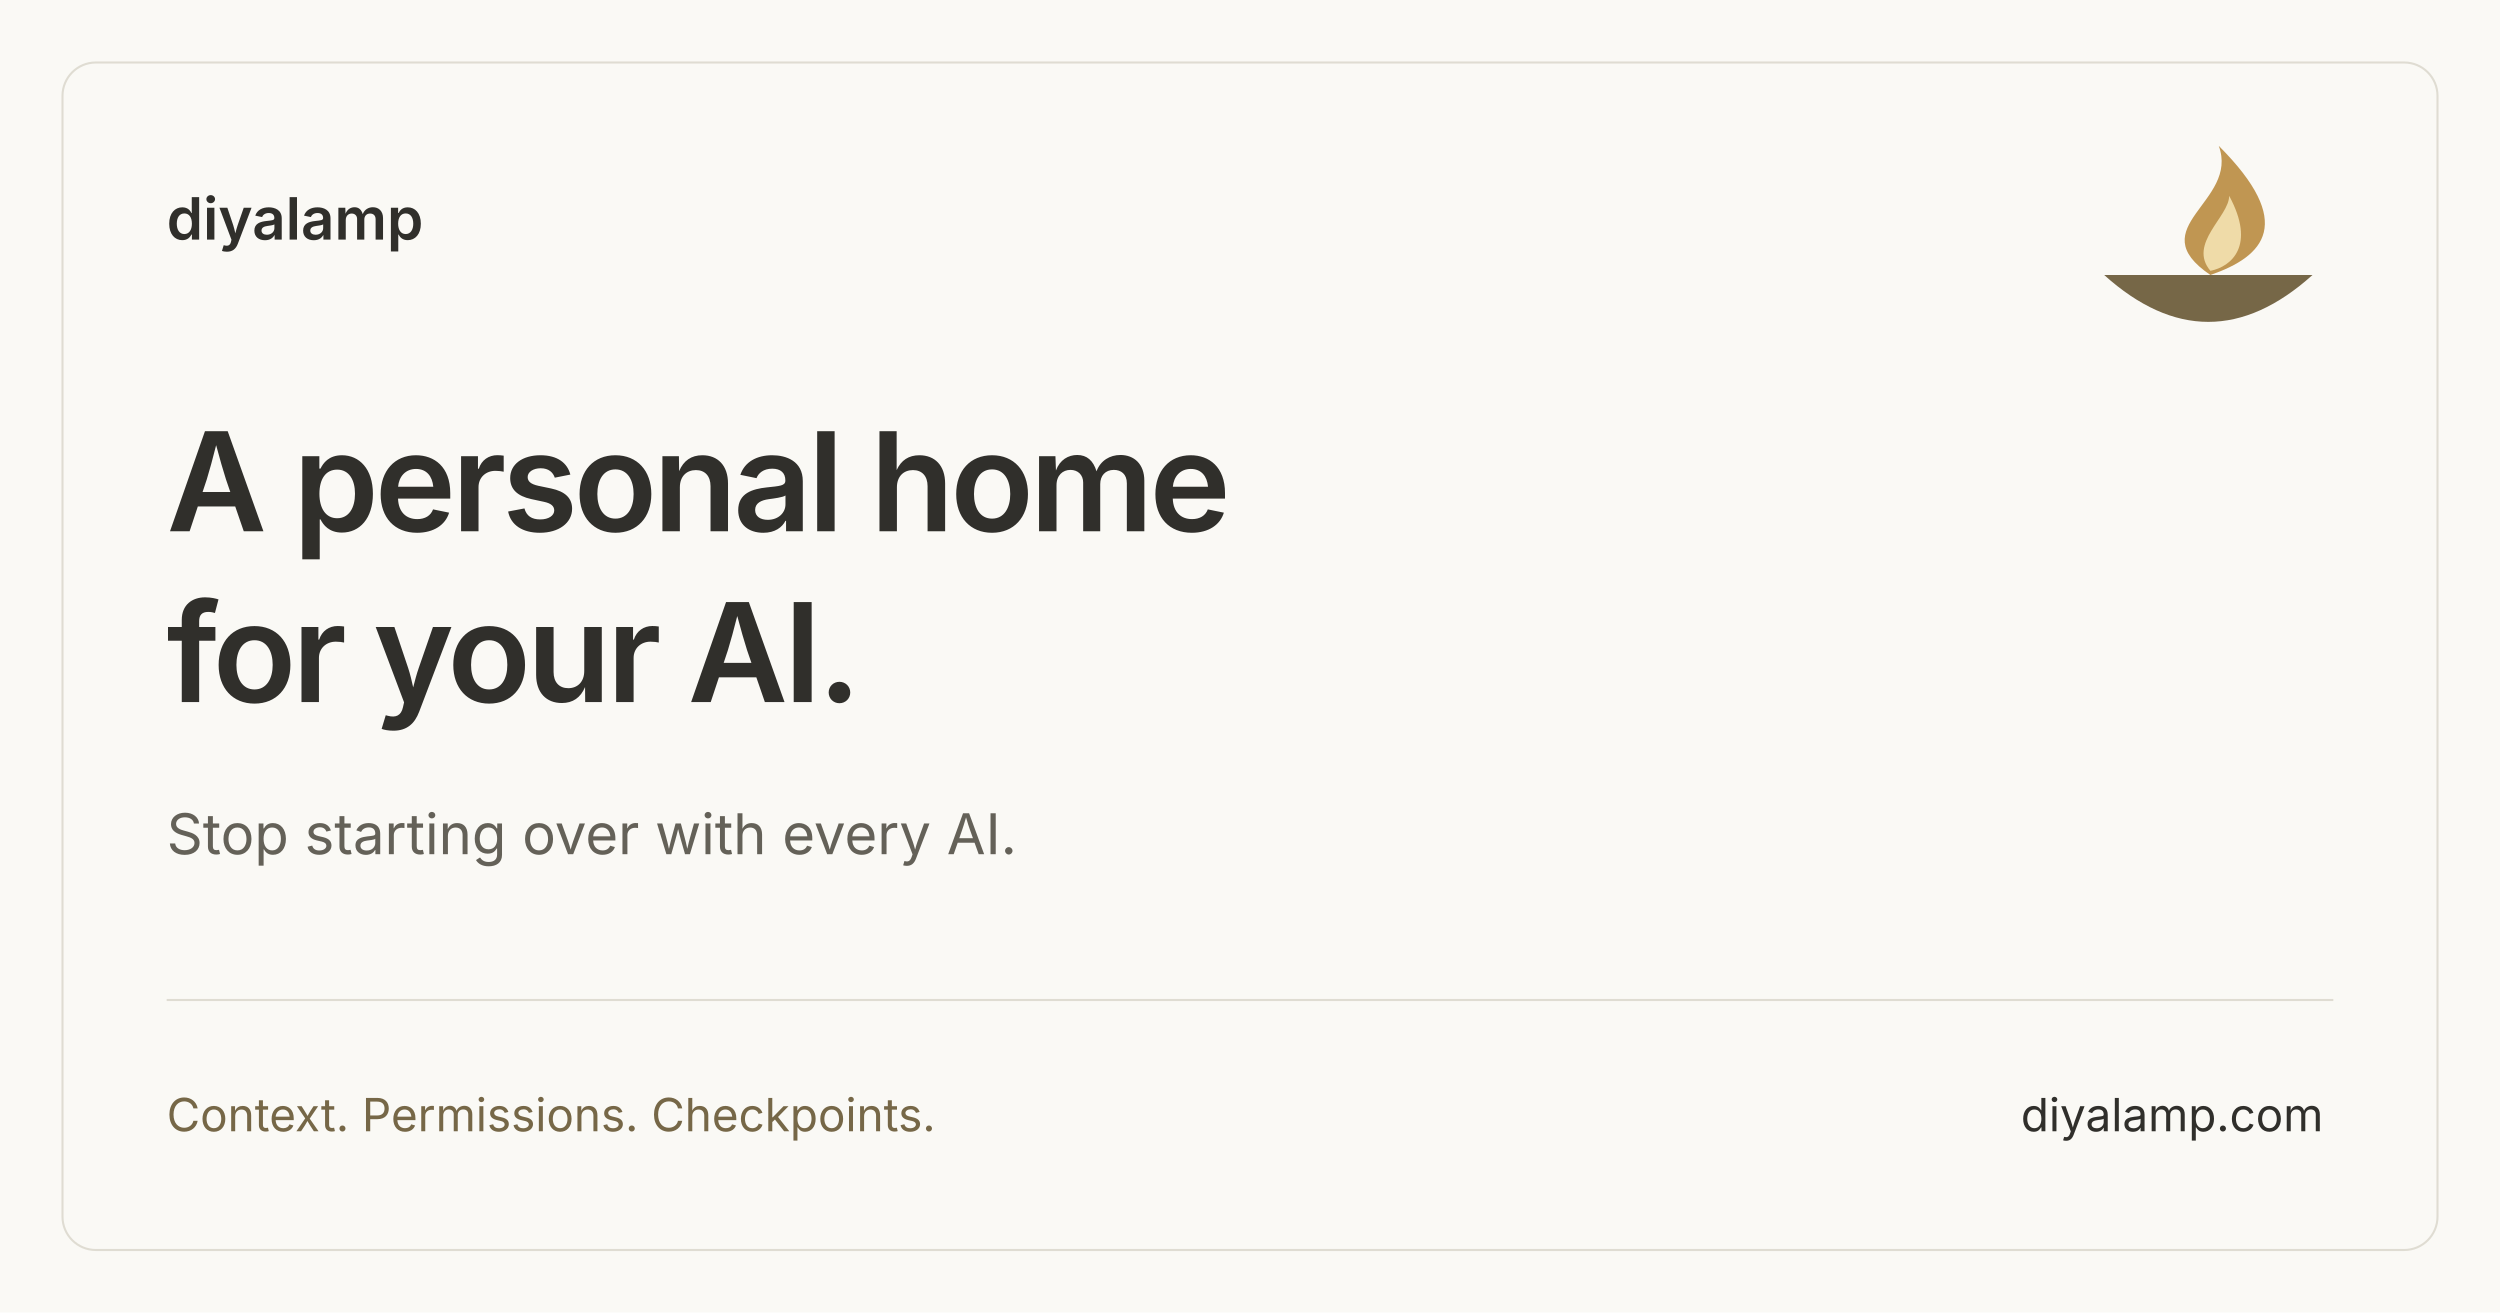
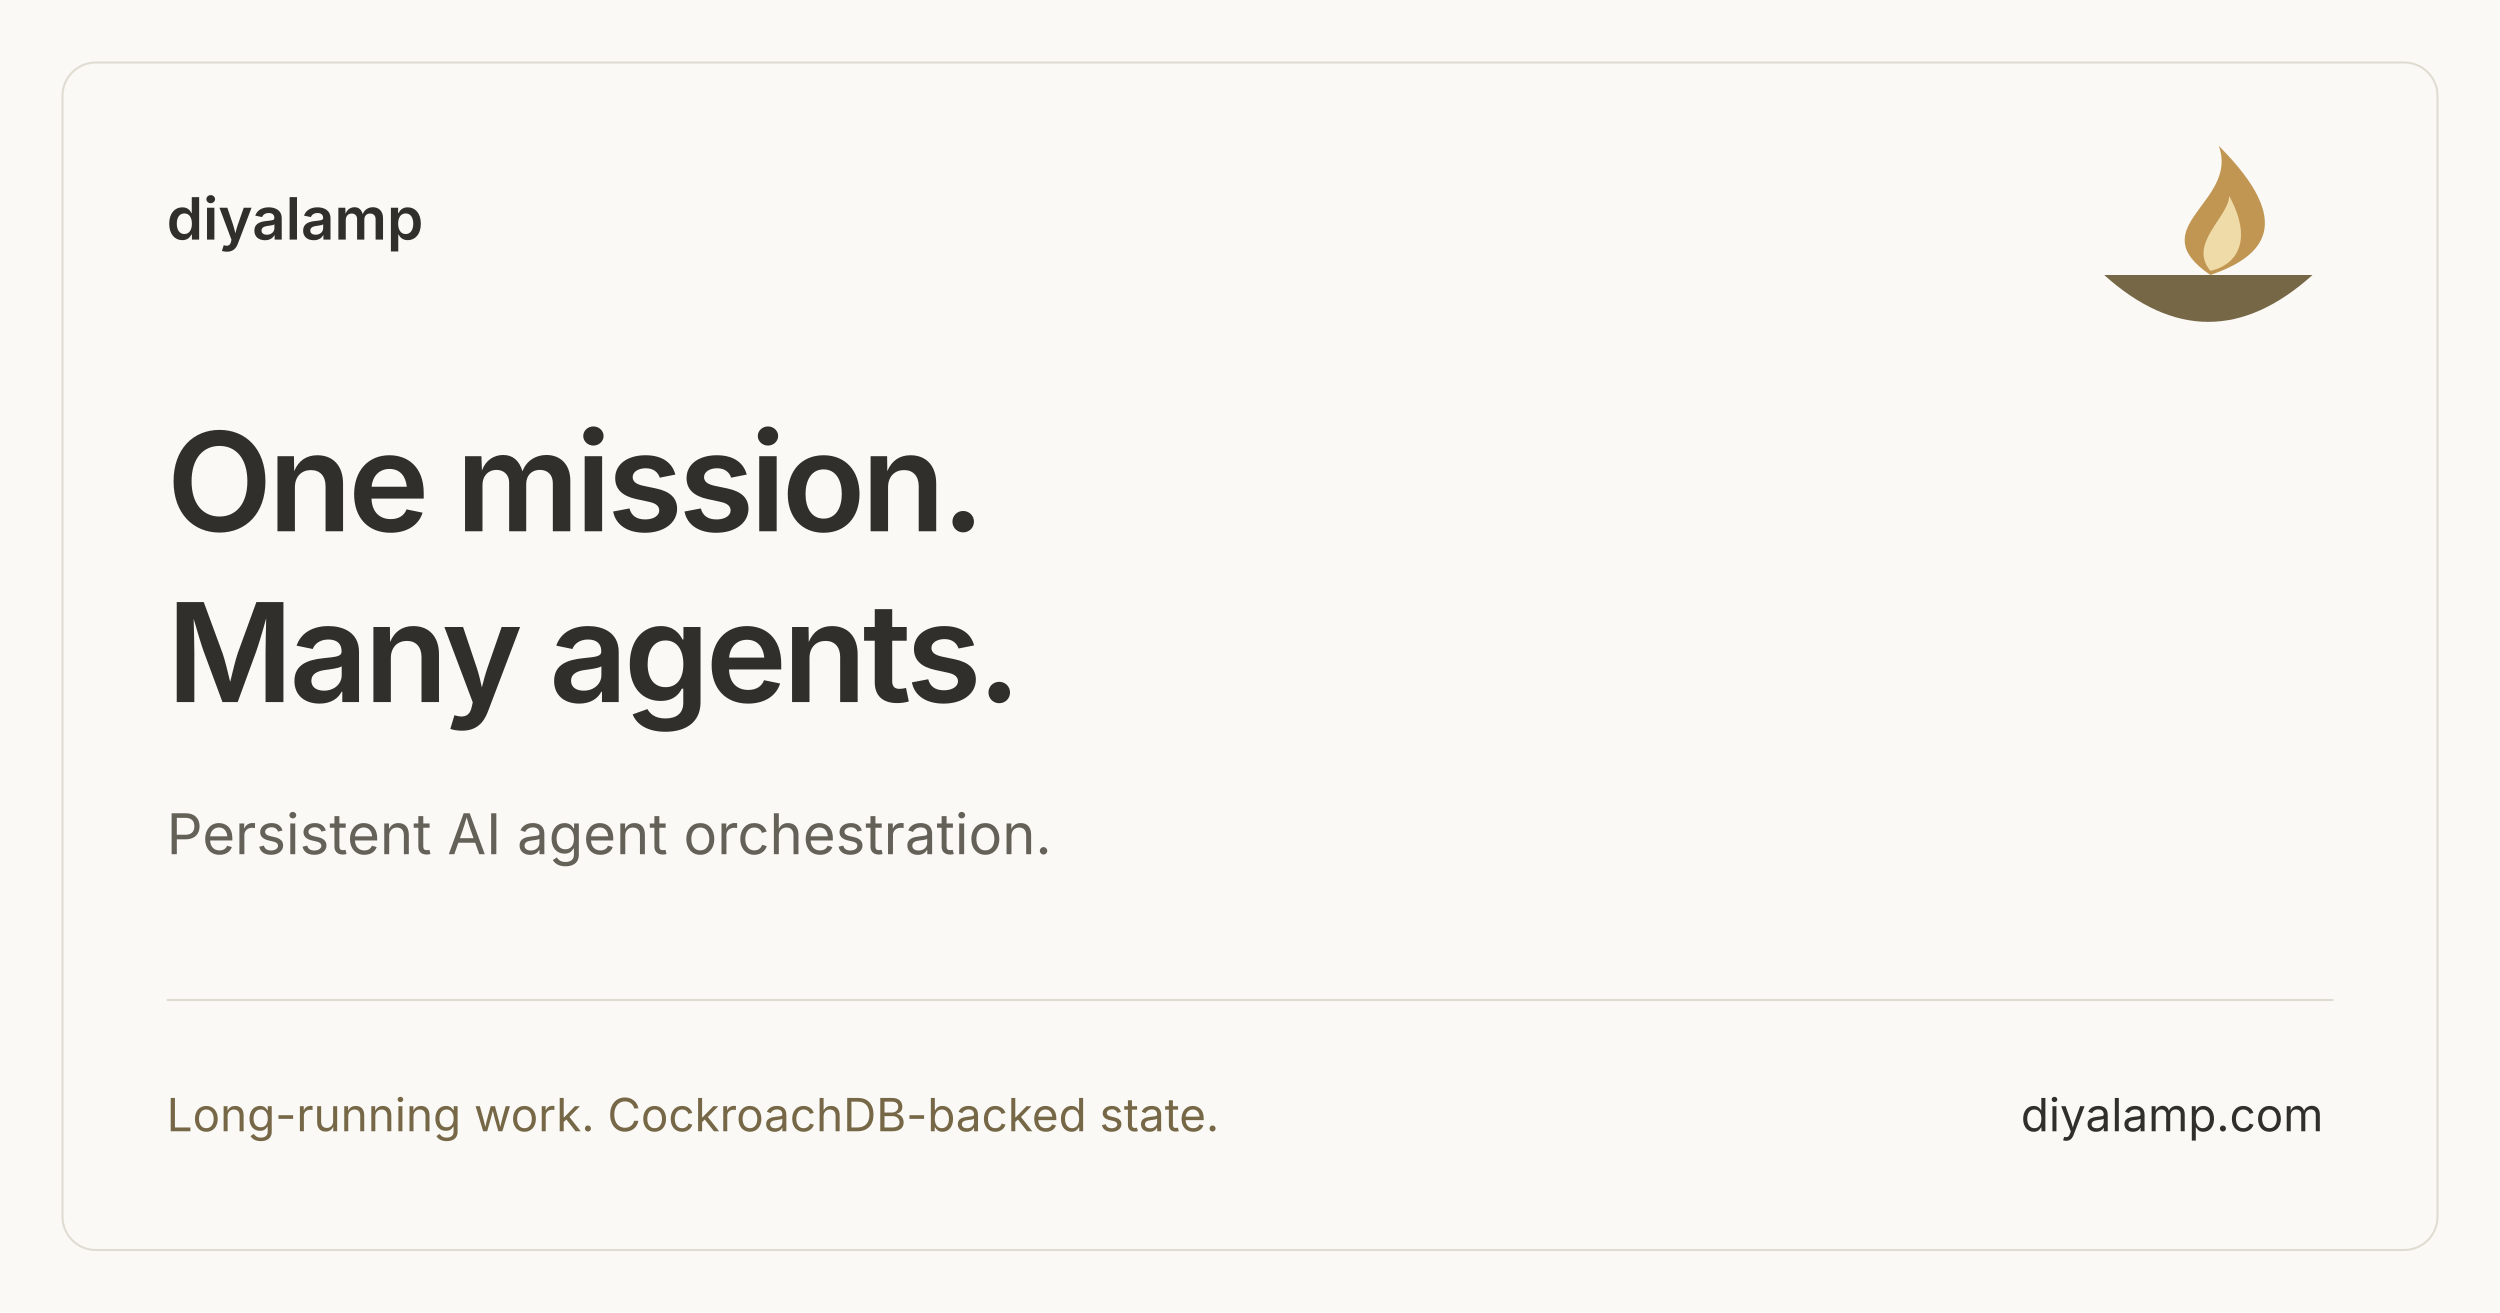
<svg xmlns="http://www.w3.org/2000/svg" width="1200" height="630" viewBox="0 0 1200 630">
  <rect width="1200" height="630" fill="#faf9f5" />
  <rect x="30" y="30" width="1140" height="570" rx="16" fill="none" stroke="#dfdcd2" />
  <g font-family="Inter, Arial, sans-serif" fill="#302f2b">
    <text x="80" y="115" font-size="28" font-weight="600">diyalamp</text>
-     <text x="80" y="255" font-size="66" font-weight="600" letter-spacing="-2">A personal home</text>
-     <text x="80" y="337" font-size="66" font-weight="600" letter-spacing="-2">for your AI.</text>
-     <text x="80" y="410" font-size="27" fill="#646158">Stop starting over with every AI.</text>
+     <text x="80" y="255" font-size="66" font-weight="600" letter-spacing="-2">One mission.</text>
+     <text x="80" y="337" font-size="66" font-weight="600" letter-spacing="-2">Many agents.</text>
+     <text x="80" y="410" font-size="27" fill="#646158">Persistent AI agent orchestration.</text>
    <path d="M80 480H1120" stroke="#dfdcd2" />
-     <text x="80" y="543" font-size="22" fill="#766747">Context. Permissions. Checkpoints.</text>
+     <text x="80" y="543" font-size="22" fill="#766747">Long-running work. CockroachDB-backed state.</text>
    <text x="970" y="543" font-size="22">diyalamp.com</text>
  </g>
  <g transform="translate(1010 70)">
    <path d="M0 62Q50 107 100 62Z" fill="#766747" />
    <path d="M51 62C17 39 65 27 55 0C92 37 77 53 51 62Z" fill="#c09652" />
    <path d="M51 60C40 47 60 34 60 24C73 48 61 58 51 60Z" fill="#efdba8" />
  </g>
</svg>
